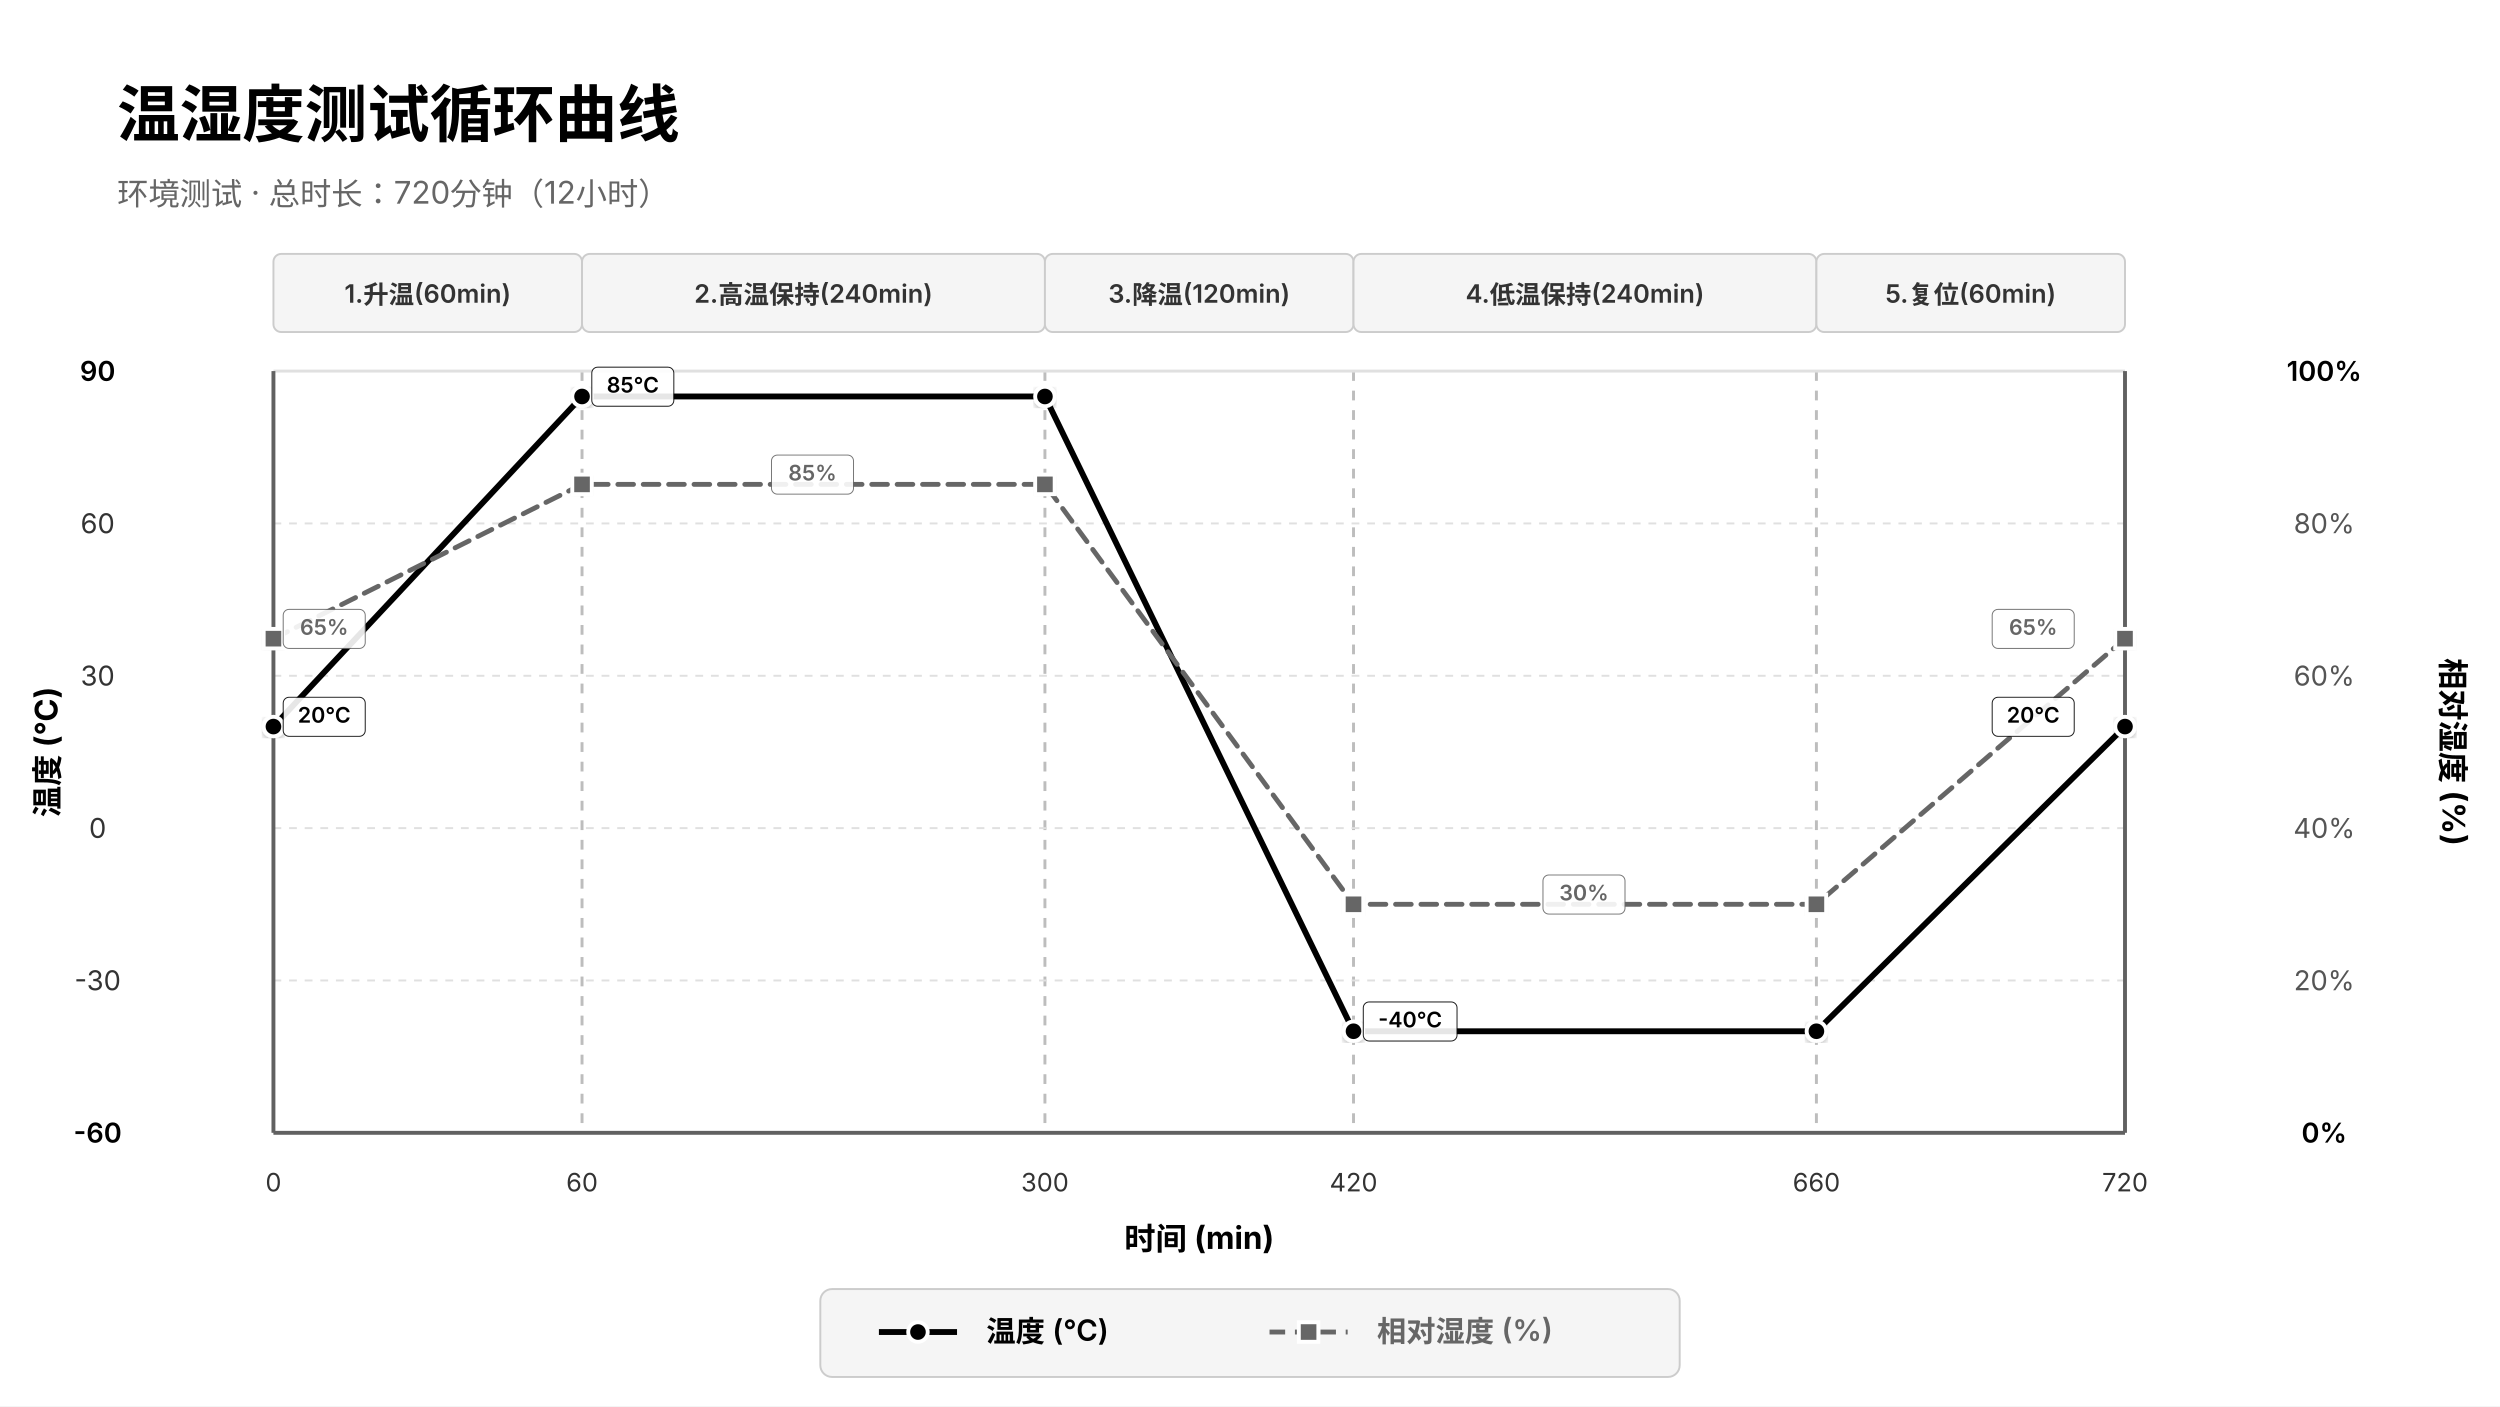
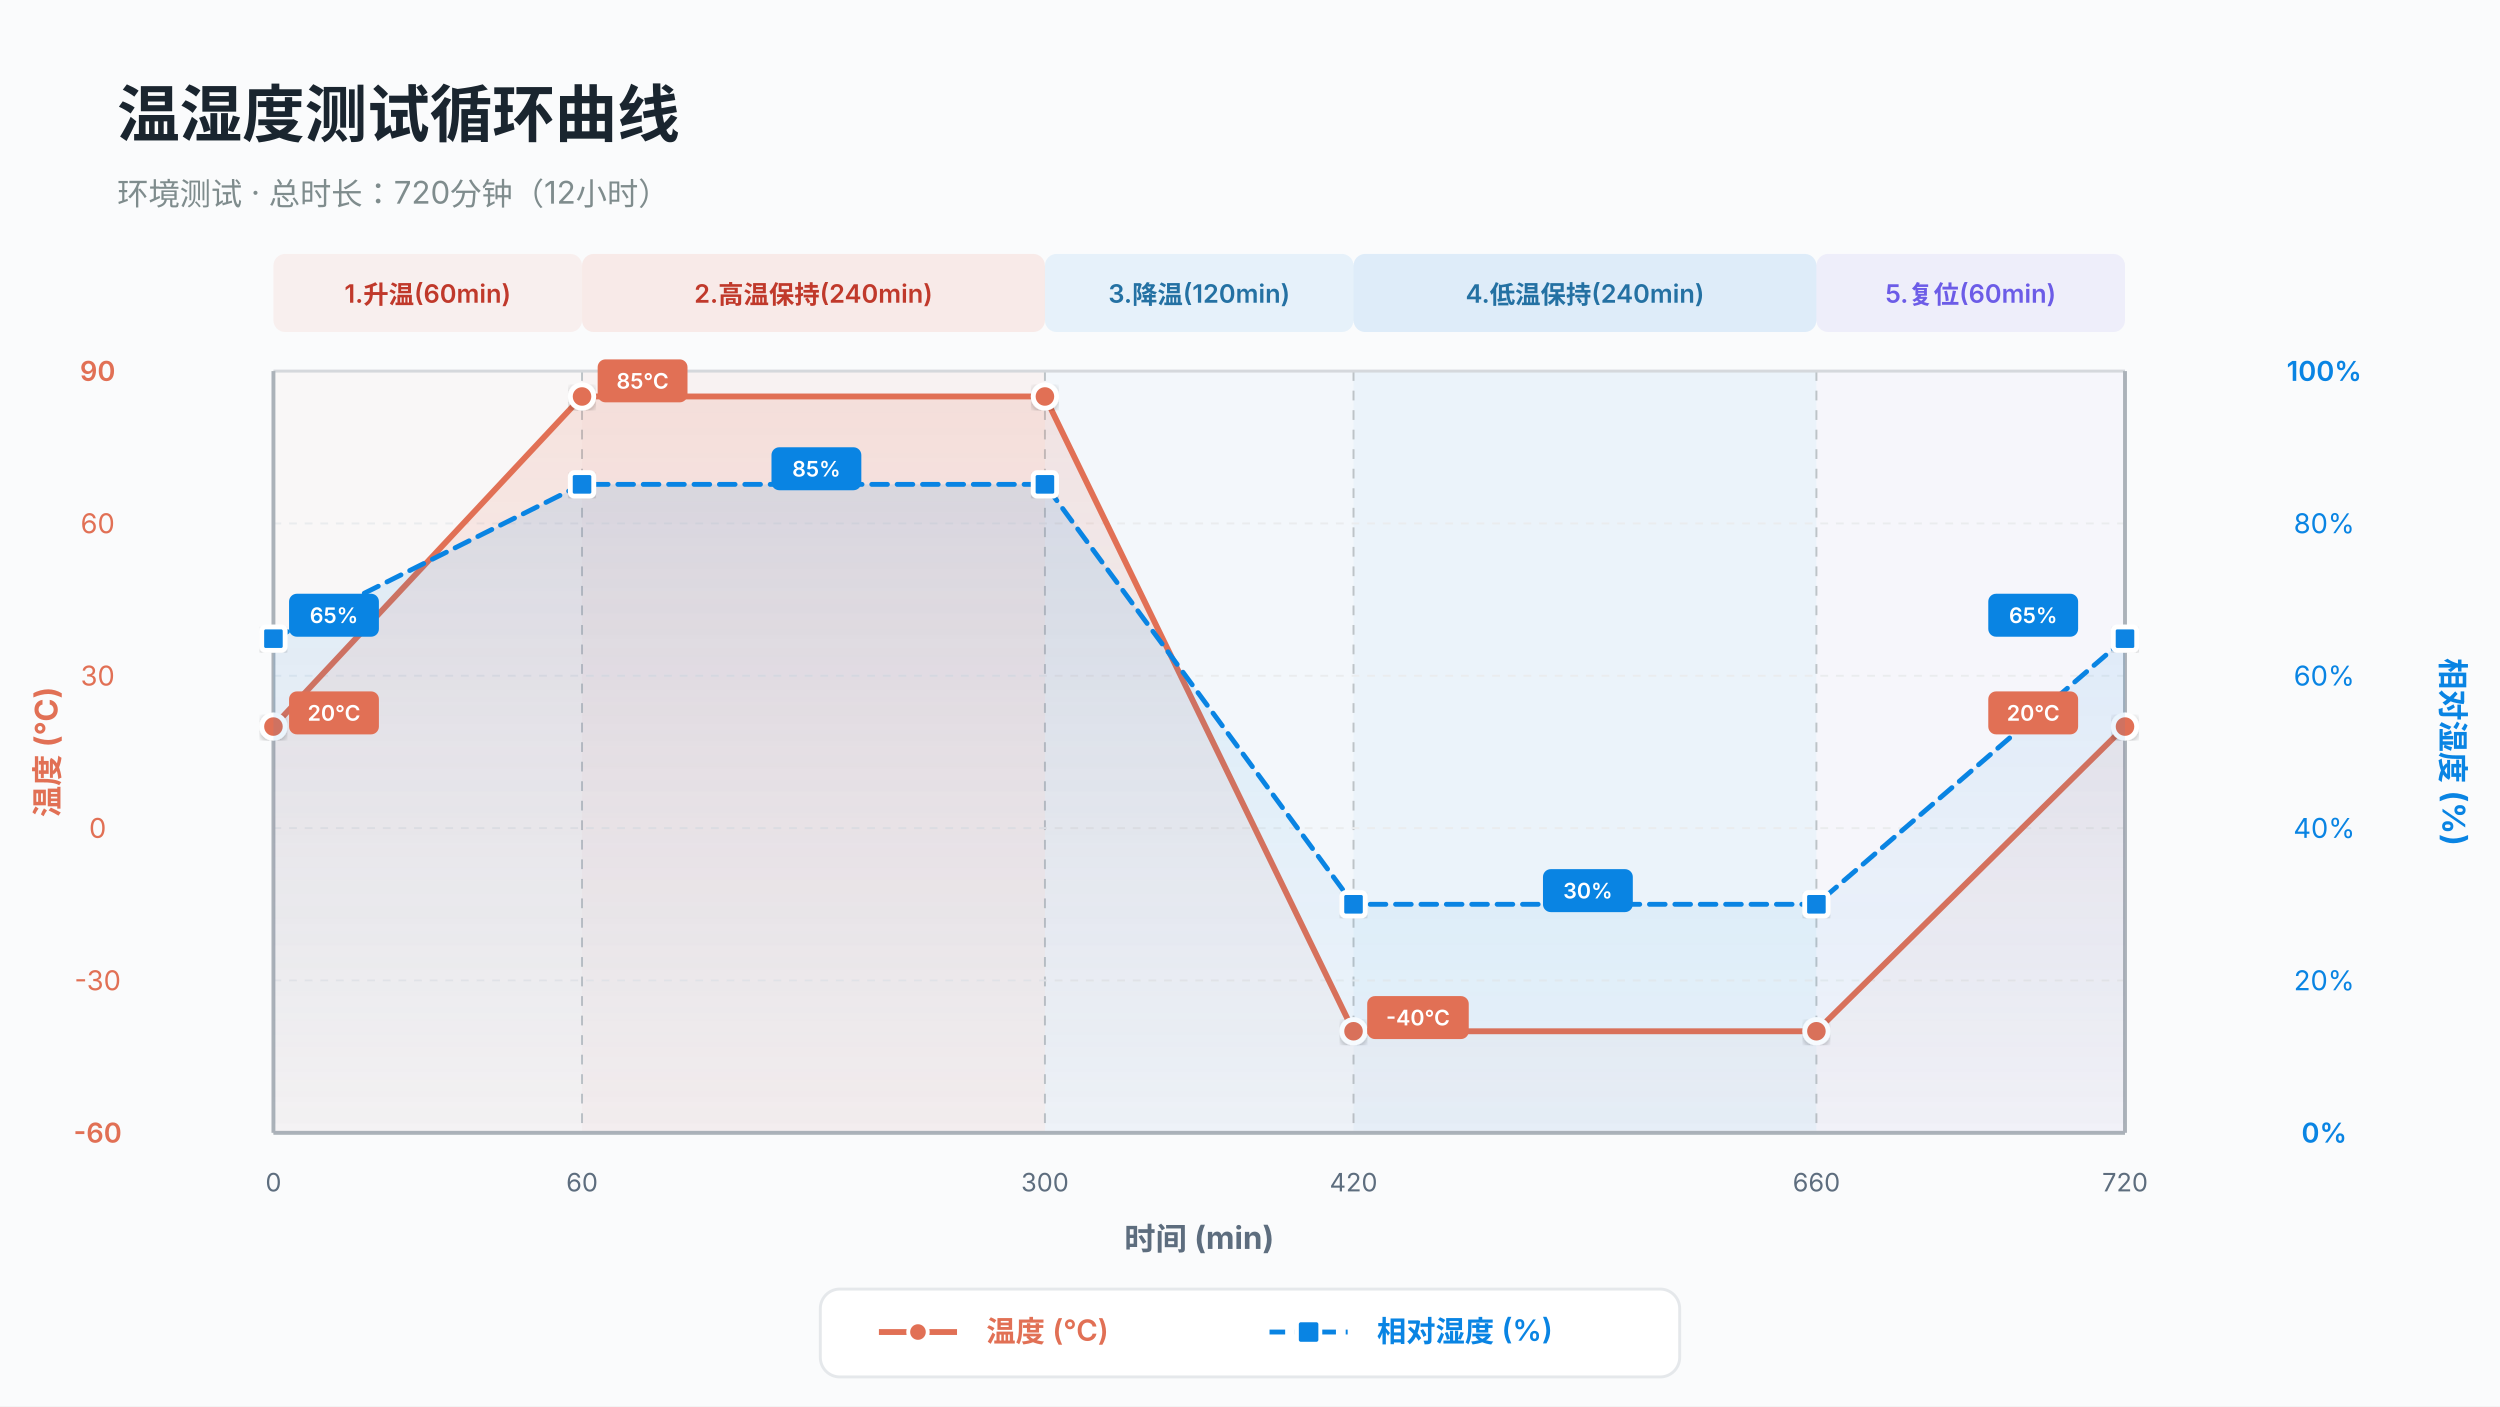
<svg xmlns="http://www.w3.org/2000/svg" viewBox="0 0 1280 720" width="1280" height="720">
  <defs>
    <filter id="dotShadow">
      <feGaussianBlur in="SourceAlpha" stdDeviation="2" />
      <feOffset dx="0" dy="1" />
      <feComponentTransfer>
        <feFuncA type="linear" slope="0.3" />
      </feComponentTransfer>
      <feMerge>
        <feMergeNode />
        <feMergeNode in="SourceGraphic" />
      </feMerge>
    </filter>
+     <linearGradient id="tempAreaGrad" x1="0%" y1="0%" x2="0%" y2="100%">
+       <stop offset="0%" style="stop-color:#E17055;stop-opacity:0.15" />
+       <stop offset="100%" style="stop-color:#E17055;stop-opacity:0.02" />
+     </linearGradient>
+     <linearGradient id="humidAreaGrad" x1="0%" y1="0%" x2="0%" y2="100%">
+       <stop offset="0%" style="stop-color:#0984E3;stop-opacity:0.12" />
+       <stop offset="100%" style="stop-color:#0984E3;stop-opacity:0.02" />
+     </linearGradient>
  </defs>
-   <rect width="1280" height="720" fill="#FFFFFF" />
-   <text x="60" y="70" font-family="-apple-system, BlinkMacSystemFont, 'Segoe UI', sans-serif" font-size="32" font-weight="bold" fill="#000000">
+   <rect width="1280" height="720" fill="#FAFBFC" />
+   <text x="60" y="70" font-family="-apple-system, BlinkMacSystemFont, 'Segoe UI', sans-serif" font-size="32" font-weight="bold" fill="#1A252F">
    <tspan>温湿度测试循环曲线</tspan>
  </text>
-   <text x="60" y="105" font-family="-apple-system, BlinkMacSystemFont, 'Segoe UI', sans-serif" font-size="16" fill="#666666">
+   <text x="60" y="105" font-family="-apple-system, BlinkMacSystemFont, 'Segoe UI', sans-serif" font-size="16" fill="#7F8C8D">
    <tspan>环境测试 · 总时长：720分钟（12小时）</tspan>
  </text>
-   <rect x="140" y="130" width="158" height="40" fill="#F5F5F5" stroke="#CCCCCC" stroke-width="1" rx="4" />
-   <rect x="298" y="130" width="237" height="40" fill="#F5F5F5" stroke="#CCCCCC" stroke-width="1" rx="4" />
-   <rect x="535" y="130" width="158" height="40" fill="#F5F5F5" stroke="#CCCCCC" stroke-width="1" rx="4" />
-   <rect x="693" y="130" width="237" height="40" fill="#F5F5F5" stroke="#CCCCCC" stroke-width="1" rx="4" />
-   <rect x="930" y="130" width="158" height="40" fill="#F5F5F5" stroke="#CCCCCC" stroke-width="1" rx="4" />
-   <text x="219" y="155" font-family="-apple-system, BlinkMacSystemFont, 'Segoe UI', sans-serif" font-size="13" font-weight="600" fill="#333333" text-anchor="middle">
+   <rect x="140" y="130" width="158" height="40" fill="#E17055" fill-opacity="0.08" rx="6" />
+   <rect x="298" y="130" width="237" height="40" fill="#E17055" fill-opacity="0.12" rx="6" />
+   <rect x="535" y="130" width="158" height="40" fill="#0984E3" fill-opacity="0.08" rx="6" />
+   <rect x="693" y="130" width="237" height="40" fill="#0984E3" fill-opacity="0.12" rx="6" />
+   <rect x="930" y="130" width="158" height="40" fill="#6C5CE7" fill-opacity="0.08" rx="6" />
+   <text x="219" y="155" font-family="-apple-system, BlinkMacSystemFont, 'Segoe UI', sans-serif" font-size="13" font-weight="600" fill="#C0392B" text-anchor="middle">
    <tspan>1.升温(60min)</tspan>
  </text>
-   <text x="416.5" y="155" font-family="-apple-system, BlinkMacSystemFont, 'Segoe UI', sans-serif" font-size="13" font-weight="600" fill="#333333" text-anchor="middle">
+   <text x="416.5" y="155" font-family="-apple-system, BlinkMacSystemFont, 'Segoe UI', sans-serif" font-size="13" font-weight="600" fill="#C0392B" text-anchor="middle">
    <tspan>2.高温保持(240min)</tspan>
  </text>
-   <text x="614" y="155" font-family="-apple-system, BlinkMacSystemFont, 'Segoe UI', sans-serif" font-size="13" font-weight="600" fill="#333333" text-anchor="middle">
+   <text x="614" y="155" font-family="-apple-system, BlinkMacSystemFont, 'Segoe UI', sans-serif" font-size="13" font-weight="600" fill="#2471A3" text-anchor="middle">
    <tspan>3.降温(120min)</tspan>
  </text>
-   <text x="811.5" y="155" font-family="-apple-system, BlinkMacSystemFont, 'Segoe UI', sans-serif" font-size="13" font-weight="600" fill="#333333" text-anchor="middle">
+   <text x="811.5" y="155" font-family="-apple-system, BlinkMacSystemFont, 'Segoe UI', sans-serif" font-size="13" font-weight="600" fill="#2471A3" text-anchor="middle">
    <tspan>4.低温保持(240min)</tspan>
  </text>
-   <text x="1009" y="155" font-family="-apple-system, BlinkMacSystemFont, 'Segoe UI', sans-serif" font-size="13" font-weight="600" fill="#333333" text-anchor="middle">
+   <text x="1009" y="155" font-family="-apple-system, BlinkMacSystemFont, 'Segoe UI', sans-serif" font-size="13" font-weight="600" fill="#6C5CE7" text-anchor="middle">
    <tspan>5.复位(60min)</tspan>
  </text>
  <g id="chartArea">
-     <line x1="298" y1="190" x2="298" y2="580" stroke="#BDBDBD" stroke-width="1.5" stroke-dasharray="5,5" />
-     <line x1="535" y1="190" x2="535" y2="580" stroke="#BDBDBD" stroke-width="1.5" stroke-dasharray="5,5" />
-     <line x1="693" y1="190" x2="693" y2="580" stroke="#BDBDBD" stroke-width="1.5" stroke-dasharray="5,5" />
-     <line x1="930" y1="190" x2="930" y2="580" stroke="#BDBDBD" stroke-width="1.5" stroke-dasharray="5,5" />
-     <line x1="140" y1="580" x2="1088" y2="580" stroke="#E0E0E0" stroke-width="1.5" />
-     <line x1="140" y1="502" x2="1088" y2="502" stroke="#E0E0E0" stroke-width="1" stroke-dasharray="4,4" />
-     <line x1="140" y1="424" x2="1088" y2="424" stroke="#E0E0E0" stroke-width="1" stroke-dasharray="4,4" />
-     <line x1="140" y1="346" x2="1088" y2="346" stroke="#E0E0E0" stroke-width="1" stroke-dasharray="4,4" />
-     <line x1="140" y1="268" x2="1088" y2="268" stroke="#E0E0E0" stroke-width="1" stroke-dasharray="4,4" />
-     <line x1="140" y1="190" x2="1088" y2="190" stroke="#E0E0E0" stroke-width="1.5" />
-     <text x="50" y="585" font-family="-apple-system, BlinkMacSystemFont, 'Segoe UI', sans-serif" font-size="14" font-weight="600" fill="#000000" text-anchor="middle">
+     <rect x="140" y="190" width="158" height="390" fill="#E17055" fill-opacity="0.03" />
+     <rect x="298" y="190" width="237" height="390" fill="#E17055" fill-opacity="0.06" />
+     <rect x="535" y="190" width="158" height="390" fill="#0984E3" fill-opacity="0.03" />
+     <rect x="693" y="190" width="237" height="390" fill="#0984E3" fill-opacity="0.06" />
+     <rect x="930" y="190" width="158" height="390" fill="#6C5CE7" fill-opacity="0.03" />
+     <line x1="298" y1="190" x2="298" y2="580" stroke="#BDC3C7" stroke-width="1" stroke-dasharray="5,5" />
+     <line x1="535" y1="190" x2="535" y2="580" stroke="#BDC3C7" stroke-width="1" stroke-dasharray="5,5" />
+     <line x1="693" y1="190" x2="693" y2="580" stroke="#BDC3C7" stroke-width="1" stroke-dasharray="5,5" />
+     <line x1="930" y1="190" x2="930" y2="580" stroke="#BDC3C7" stroke-width="1" stroke-dasharray="5,5" />
+     <line x1="140" y1="580" x2="1088" y2="580" stroke="#D5D8DC" stroke-width="1.5" />
+     <line x1="140" y1="502" x2="1088" y2="502" stroke="#EAECEE" stroke-width="1" stroke-dasharray="4,4" />
+     <line x1="140" y1="424" x2="1088" y2="424" stroke="#EAECEE" stroke-width="1" stroke-dasharray="4,4" />
+     <line x1="140" y1="346" x2="1088" y2="346" stroke="#EAECEE" stroke-width="1" stroke-dasharray="4,4" />
+     <line x1="140" y1="268" x2="1088" y2="268" stroke="#EAECEE" stroke-width="1" stroke-dasharray="4,4" />
+     <line x1="140" y1="190" x2="1088" y2="190" stroke="#D5D8DC" stroke-width="1.5" />
+     <text x="50" y="585" font-family="-apple-system, BlinkMacSystemFont, 'Segoe UI', sans-serif" font-size="14" font-weight="600" fill="#E17055" text-anchor="middle">
      <tspan>-60</tspan>
    </text>
-     <text x="50" y="507" font-family="-apple-system, BlinkMacSystemFont, 'Segoe UI', sans-serif" font-size="14" fill="#333333" text-anchor="middle">
+     <text x="50" y="507" font-family="-apple-system, BlinkMacSystemFont, 'Segoe UI', sans-serif" font-size="14" fill="#E17055" text-anchor="middle">
      <tspan>-30</tspan>
    </text>
-     <text x="50" y="429" font-family="-apple-system, BlinkMacSystemFont, 'Segoe UI', sans-serif" font-size="14" fill="#333333" text-anchor="middle">
+     <text x="50" y="429" font-family="-apple-system, BlinkMacSystemFont, 'Segoe UI', sans-serif" font-size="14" fill="#E17055" text-anchor="middle">
      <tspan>0</tspan>
    </text>
-     <text x="50" y="351" font-family="-apple-system, BlinkMacSystemFont, 'Segoe UI', sans-serif" font-size="14" fill="#333333" text-anchor="middle">
+     <text x="50" y="351" font-family="-apple-system, BlinkMacSystemFont, 'Segoe UI', sans-serif" font-size="14" fill="#E17055" text-anchor="middle">
      <tspan>30</tspan>
    </text>
-     <text x="50" y="273" font-family="-apple-system, BlinkMacSystemFont, 'Segoe UI', sans-serif" font-size="14" fill="#333333" text-anchor="middle">
+     <text x="50" y="273" font-family="-apple-system, BlinkMacSystemFont, 'Segoe UI', sans-serif" font-size="14" fill="#E17055" text-anchor="middle">
      <tspan>60</tspan>
    </text>
-     <text x="50" y="195" font-family="-apple-system, BlinkMacSystemFont, 'Segoe UI', sans-serif" font-size="14" font-weight="600" fill="#000000" text-anchor="middle">
+     <text x="50" y="195" font-family="-apple-system, BlinkMacSystemFont, 'Segoe UI', sans-serif" font-size="14" font-weight="600" fill="#E17055" text-anchor="middle">
      <tspan>90</tspan>
    </text>
-     <text x="30" y="385" font-family="-apple-system, BlinkMacSystemFont, 'Segoe UI', sans-serif" font-size="16" font-weight="bold" fill="#000000" text-anchor="middle" transform="rotate(-90, 30, 385)">
+     <text x="30" y="385" font-family="-apple-system, BlinkMacSystemFont, 'Segoe UI', sans-serif" font-size="16" font-weight="bold" fill="#E17055" text-anchor="middle" transform="rotate(-90, 30, 385)">
      <tspan>温度 (℃)</tspan>
    </text>
-     <text x="1190" y="585" font-family="-apple-system, BlinkMacSystemFont, 'Segoe UI', sans-serif" font-size="14" font-weight="600" fill="#000000" text-anchor="middle">
+     <text x="1190" y="585" font-family="-apple-system, BlinkMacSystemFont, 'Segoe UI', sans-serif" font-size="14" font-weight="600" fill="#0984E3" text-anchor="middle">
      <tspan>0%</tspan>
    </text>
-     <text x="1190" y="507" font-family="-apple-system, BlinkMacSystemFont, 'Segoe UI', sans-serif" font-size="14" fill="#555555" text-anchor="middle">
+     <text x="1190" y="507" font-family="-apple-system, BlinkMacSystemFont, 'Segoe UI', sans-serif" font-size="14" fill="#0984E3" text-anchor="middle">
      <tspan>20%</tspan>
    </text>
-     <text x="1190" y="429" font-family="-apple-system, BlinkMacSystemFont, 'Segoe UI', sans-serif" font-size="14" fill="#555555" text-anchor="middle">
+     <text x="1190" y="429" font-family="-apple-system, BlinkMacSystemFont, 'Segoe UI', sans-serif" font-size="14" fill="#0984E3" text-anchor="middle">
      <tspan>40%</tspan>
    </text>
-     <text x="1190" y="351" font-family="-apple-system, BlinkMacSystemFont, 'Segoe UI', sans-serif" font-size="14" fill="#555555" text-anchor="middle">
+     <text x="1190" y="351" font-family="-apple-system, BlinkMacSystemFont, 'Segoe UI', sans-serif" font-size="14" fill="#0984E3" text-anchor="middle">
      <tspan>60%</tspan>
    </text>
-     <text x="1190" y="273" font-family="-apple-system, BlinkMacSystemFont, 'Segoe UI', sans-serif" font-size="14" fill="#555555" text-anchor="middle">
+     <text x="1190" y="273" font-family="-apple-system, BlinkMacSystemFont, 'Segoe UI', sans-serif" font-size="14" fill="#0984E3" text-anchor="middle">
      <tspan>80%</tspan>
    </text>
-     <text x="1190" y="195" font-family="-apple-system, BlinkMacSystemFont, 'Segoe UI', sans-serif" font-size="14" font-weight="600" fill="#000000" text-anchor="middle">
+     <text x="1190" y="195" font-family="-apple-system, BlinkMacSystemFont, 'Segoe UI', sans-serif" font-size="14" font-weight="600" fill="#0984E3" text-anchor="middle">
      <tspan>100%</tspan>
    </text>
-     <text x="1250" y="385" font-family="-apple-system, BlinkMacSystemFont, 'Segoe UI', sans-serif" font-size="16" font-weight="bold" fill="#000000" text-anchor="middle" transform="rotate(90, 1250, 385)">
+     <text x="1250" y="385" font-family="-apple-system, BlinkMacSystemFont, 'Segoe UI', sans-serif" font-size="16" font-weight="bold" fill="#0984E3" text-anchor="middle" transform="rotate(90, 1250, 385)">
      <tspan>相对湿度 (%)</tspan>
    </text>
-     <line x1="140" y1="190" x2="140" y2="580" stroke="#616161" stroke-width="2" />
-     <line x1="140" y1="580" x2="1088" y2="580" stroke="#616161" stroke-width="2" />
-     <line x1="1088" y1="190" x2="1088" y2="580" stroke="#616161" stroke-width="2" />
-     <text x="140" y="610" font-family="-apple-system, BlinkMacSystemFont, 'Segoe UI', sans-serif" font-size="13" fill="#333333" text-anchor="middle">
+     <line x1="140" y1="190" x2="140" y2="580" stroke="#ABB2B9" stroke-width="2" />
+     <line x1="140" y1="580" x2="1088" y2="580" stroke="#ABB2B9" stroke-width="2" />
+     <line x1="1088" y1="190" x2="1088" y2="580" stroke="#ABB2B9" stroke-width="2" />
+     <text x="140" y="610" font-family="-apple-system, BlinkMacSystemFont, 'Segoe UI', sans-serif" font-size="13" fill="#5D6D7E" text-anchor="middle">
      <tspan>0</tspan>
    </text>
-     <text x="298" y="610" font-family="-apple-system, BlinkMacSystemFont, 'Segoe UI', sans-serif" font-size="13" fill="#333333" text-anchor="middle">
+     <text x="298" y="610" font-family="-apple-system, BlinkMacSystemFont, 'Segoe UI', sans-serif" font-size="13" fill="#5D6D7E" text-anchor="middle">
      <tspan>60</tspan>
    </text>
-     <text x="535" y="610" font-family="-apple-system, BlinkMacSystemFont, 'Segoe UI', sans-serif" font-size="13" fill="#333333" text-anchor="middle">
+     <text x="535" y="610" font-family="-apple-system, BlinkMacSystemFont, 'Segoe UI', sans-serif" font-size="13" fill="#5D6D7E" text-anchor="middle">
      <tspan>300</tspan>
    </text>
-     <text x="693" y="610" font-family="-apple-system, BlinkMacSystemFont, 'Segoe UI', sans-serif" font-size="13" fill="#333333" text-anchor="middle">
+     <text x="693" y="610" font-family="-apple-system, BlinkMacSystemFont, 'Segoe UI', sans-serif" font-size="13" fill="#5D6D7E" text-anchor="middle">
      <tspan>420</tspan>
    </text>
-     <text x="930" y="610" font-family="-apple-system, BlinkMacSystemFont, 'Segoe UI', sans-serif" font-size="13" fill="#333333" text-anchor="middle">
+     <text x="930" y="610" font-family="-apple-system, BlinkMacSystemFont, 'Segoe UI', sans-serif" font-size="13" fill="#5D6D7E" text-anchor="middle">
      <tspan>660</tspan>
    </text>
-     <text x="1088" y="610" font-family="-apple-system, BlinkMacSystemFont, 'Segoe UI', sans-serif" font-size="13" fill="#333333" text-anchor="middle">
+     <text x="1088" y="610" font-family="-apple-system, BlinkMacSystemFont, 'Segoe UI', sans-serif" font-size="13" fill="#5D6D7E" text-anchor="middle">
      <tspan>720</tspan>
    </text>
-     <text x="614" y="640" font-family="-apple-system, BlinkMacSystemFont, 'Segoe UI', sans-serif" font-size="16" font-weight="bold" fill="#000000" text-anchor="middle">
+     <text x="614" y="640" font-family="-apple-system, BlinkMacSystemFont, 'Segoe UI', sans-serif" font-size="16" font-weight="bold" fill="#5D6D7E" text-anchor="middle">
      <tspan>时间 (min)</tspan>
    </text>
-     <polyline points="140,372 298,203 535,203 693,528 930,528 1088,372" fill="none" stroke="#000000" stroke-width="3" stroke-linecap="round" stroke-linejoin="round" />
-     <circle cx="140" cy="372" r="5" fill="#000000" stroke="#FFFFFF" stroke-width="2" filter="url(#dotShadow)" />
-     <circle cx="298" cy="203" r="5" fill="#000000" stroke="#FFFFFF" stroke-width="2" filter="url(#dotShadow)" />
-     <circle cx="535" cy="203" r="5" fill="#000000" stroke="#FFFFFF" stroke-width="2" filter="url(#dotShadow)" />
-     <circle cx="693" cy="528" r="5" fill="#000000" stroke="#FFFFFF" stroke-width="2" filter="url(#dotShadow)" />
-     <circle cx="930" cy="528" r="5" fill="#000000" stroke="#FFFFFF" stroke-width="2" filter="url(#dotShadow)" />
-     <circle cx="1088" cy="372" r="5" fill="#000000" stroke="#FFFFFF" stroke-width="2" filter="url(#dotShadow)" />
-     <polyline points="140,327 298,248 535,248 693,463 930,463 1088,327" fill="none" stroke="#666666" stroke-width="2.5" stroke-linecap="round" stroke-linejoin="round" stroke-dasharray="8,5" />
-     <rect x="135" y="322" width="10" height="10" fill="#666666" stroke="#FFFFFF" stroke-width="2" filter="url(#dotShadow)" />
-     <rect x="293" y="243" width="10" height="10" fill="#666666" stroke="#FFFFFF" stroke-width="2" filter="url(#dotShadow)" />
-     <rect x="530" y="243" width="10" height="10" fill="#666666" stroke="#FFFFFF" stroke-width="2" filter="url(#dotShadow)" />
-     <rect x="688" y="458" width="10" height="10" fill="#666666" stroke="#FFFFFF" stroke-width="2" filter="url(#dotShadow)" />
-     <rect x="925" y="458" width="10" height="10" fill="#666666" stroke="#FFFFFF" stroke-width="2" filter="url(#dotShadow)" />
-     <rect x="1083" y="322" width="10" height="10" fill="#666666" stroke="#FFFFFF" stroke-width="2" filter="url(#dotShadow)" />
-     <rect x="145" y="357" width="42" height="20" fill="#FFFFFF" stroke="#000000" stroke-width="0.5" rx="3" opacity="0.9" />
-     <text x="166" y="370" font-family="-apple-system, BlinkMacSystemFont, 'Segoe UI', sans-serif" font-size="11" font-weight="600" fill="#000000" text-anchor="middle">
+     <polygon points="140,372 298,203 535,203 693,528 930,528 1088,372 1088,580 140,580" fill="url(#tempAreaGrad)" />
+     <polyline points="140,372 298,203 535,203 693,528 930,528 1088,372" fill="none" stroke="#E17055" stroke-width="3" stroke-linecap="round" stroke-linejoin="round" />
+     <circle cx="140" cy="372" r="6" fill="#E17055" stroke="#FFFFFF" stroke-width="2.5" filter="url(#dotShadow)" />
+     <circle cx="298" cy="203" r="6" fill="#E17055" stroke="#FFFFFF" stroke-width="2.5" filter="url(#dotShadow)" />
+     <circle cx="535" cy="203" r="6" fill="#E17055" stroke="#FFFFFF" stroke-width="2.5" filter="url(#dotShadow)" />
+     <circle cx="693" cy="528" r="6" fill="#E17055" stroke="#FFFFFF" stroke-width="2.5" filter="url(#dotShadow)" />
+     <circle cx="930" cy="528" r="6" fill="#E17055" stroke="#FFFFFF" stroke-width="2.5" filter="url(#dotShadow)" />
+     <circle cx="1088" cy="372" r="6" fill="#E17055" stroke="#FFFFFF" stroke-width="2.5" filter="url(#dotShadow)" />
+     <polygon points="140,327 298,248 535,248 693,463 930,463 1088,327 1088,580 140,580" fill="url(#humidAreaGrad)" />
+     <polyline points="140,327 298,248 535,248 693,463 930,463 1088,327" fill="none" stroke="#0984E3" stroke-width="2.5" stroke-linecap="round" stroke-linejoin="round" stroke-dasharray="8,5" />
+     <rect x="134" y="321" width="12" height="12" rx="2" fill="#0984E3" stroke="#FFFFFF" stroke-width="2.5" filter="url(#dotShadow)" />
+     <rect x="292" y="242" width="12" height="12" rx="2" fill="#0984E3" stroke="#FFFFFF" stroke-width="2.5" filter="url(#dotShadow)" />
+     <rect x="529" y="242" width="12" height="12" rx="2" fill="#0984E3" stroke="#FFFFFF" stroke-width="2.5" filter="url(#dotShadow)" />
+     <rect x="687" y="457" width="12" height="12" rx="2" fill="#0984E3" stroke="#FFFFFF" stroke-width="2.5" filter="url(#dotShadow)" />
+     <rect x="924" y="457" width="12" height="12" rx="2" fill="#0984E3" stroke="#FFFFFF" stroke-width="2.5" filter="url(#dotShadow)" />
+     <rect x="1082" y="321" width="12" height="12" rx="2" fill="#0984E3" stroke="#FFFFFF" stroke-width="2.5" filter="url(#dotShadow)" />
+     <rect x="148" y="354" width="46" height="22" fill="#E17055" rx="4" />
+     <text x="171" y="369" font-family="-apple-system, BlinkMacSystemFont, 'Segoe UI', sans-serif" font-size="11" font-weight="600" fill="#FFFFFF" text-anchor="middle">
      <tspan>20℃</tspan>
    </text>
-     <rect x="145" y="312" width="42" height="20" fill="#FFFFFF" stroke="#666666" stroke-width="0.5" rx="3" opacity="0.9" />
-     <text x="166" y="325" font-family="-apple-system, BlinkMacSystemFont, 'Segoe UI', sans-serif" font-size="11" font-weight="600" fill="#666666" text-anchor="middle">
+     <rect x="148" y="304" width="46" height="22" fill="#0984E3" rx="4" />
+     <text x="171" y="319" font-family="-apple-system, BlinkMacSystemFont, 'Segoe UI', sans-serif" font-size="11" font-weight="600" fill="#FFFFFF" text-anchor="middle">
      <tspan>65%</tspan>
    </text>
-     <rect x="303" y="188" width="42" height="20" fill="#FFFFFF" stroke="#000000" stroke-width="0.5" rx="3" opacity="0.9" />
-     <text x="324" y="201" font-family="-apple-system, BlinkMacSystemFont, 'Segoe UI', sans-serif" font-size="11" font-weight="600" fill="#000000" text-anchor="middle">
+     <rect x="306" y="184" width="46" height="22" fill="#E17055" rx="4" />
+     <text x="329" y="199" font-family="-apple-system, BlinkMacSystemFont, 'Segoe UI', sans-serif" font-size="11" font-weight="600" fill="#FFFFFF" text-anchor="middle">
      <tspan>85℃</tspan>
    </text>
-     <rect x="395" y="233" width="42" height="20" fill="#FFFFFF" stroke="#666666" stroke-width="0.5" rx="3" opacity="0.9" />
-     <text x="416" y="246" font-family="-apple-system, BlinkMacSystemFont, 'Segoe UI', sans-serif" font-size="11" font-weight="600" fill="#666666" text-anchor="middle">
+     <rect x="395" y="229" width="46" height="22" fill="#0984E3" rx="4" />
+     <text x="418" y="244" font-family="-apple-system, BlinkMacSystemFont, 'Segoe UI', sans-serif" font-size="11" font-weight="600" fill="#FFFFFF" text-anchor="middle">
      <tspan>85%</tspan>
    </text>
-     <rect x="698" y="513" width="48" height="20" fill="#FFFFFF" stroke="#000000" stroke-width="0.5" rx="3" opacity="0.9" />
-     <text x="722" y="526" font-family="-apple-system, BlinkMacSystemFont, 'Segoe UI', sans-serif" font-size="11" font-weight="600" fill="#000000" text-anchor="middle">
+     <rect x="700" y="510" width="52" height="22" fill="#E17055" rx="4" />
+     <text x="726" y="525" font-family="-apple-system, BlinkMacSystemFont, 'Segoe UI', sans-serif" font-size="11" font-weight="600" fill="#FFFFFF" text-anchor="middle">
      <tspan>-40℃</tspan>
    </text>
-     <rect x="790" y="448" width="42" height="20" fill="#FFFFFF" stroke="#666666" stroke-width="0.5" rx="3" opacity="0.9" />
-     <text x="811" y="461" font-family="-apple-system, BlinkMacSystemFont, 'Segoe UI', sans-serif" font-size="11" font-weight="600" fill="#666666" text-anchor="middle">
+     <rect x="790" y="445" width="46" height="22" fill="#0984E3" rx="4" />
+     <text x="813" y="460" font-family="-apple-system, BlinkMacSystemFont, 'Segoe UI', sans-serif" font-size="11" font-weight="600" fill="#FFFFFF" text-anchor="middle">
      <tspan>30%</tspan>
    </text>
-     <rect x="1020" y="357" width="42" height="20" fill="#FFFFFF" stroke="#000000" stroke-width="0.5" rx="3" opacity="0.9" />
-     <text x="1041" y="370" font-family="-apple-system, BlinkMacSystemFont, 'Segoe UI', sans-serif" font-size="11" font-weight="600" fill="#000000" text-anchor="middle">
+     <rect x="1018" y="354" width="46" height="22" fill="#E17055" rx="4" />
+     <text x="1041" y="369" font-family="-apple-system, BlinkMacSystemFont, 'Segoe UI', sans-serif" font-size="11" font-weight="600" fill="#FFFFFF" text-anchor="middle">
      <tspan>20℃</tspan>
    </text>
-     <rect x="1020" y="312" width="42" height="20" fill="#FFFFFF" stroke="#666666" stroke-width="0.5" rx="3" opacity="0.9" />
-     <text x="1041" y="325" font-family="-apple-system, BlinkMacSystemFont, 'Segoe UI', sans-serif" font-size="11" font-weight="600" fill="#666666" text-anchor="middle">
+     <rect x="1018" y="304" width="46" height="22" fill="#0984E3" rx="4" />
+     <text x="1041" y="319" font-family="-apple-system, BlinkMacSystemFont, 'Segoe UI', sans-serif" font-size="11" font-weight="600" fill="#FFFFFF" text-anchor="middle">
      <tspan>65%</tspan>
    </text>
  </g>
  <g id="legend">
-     <rect x="420" y="660" width="440" height="45" fill="#F5F5F5" stroke="#CCCCCC" stroke-width="1" rx="6" />
-     <line x1="450" y1="682" x2="490" y2="682" stroke="#000000" stroke-width="3" />
-     <circle cx="470" cy="682" r="5" fill="#000000" stroke="#FFFFFF" stroke-width="2" />
-     <text x="505" y="687" font-family="-apple-system, BlinkMacSystemFont, 'Segoe UI', sans-serif" font-size="15" font-weight="600" fill="#000000">
+     <rect x="420" y="660" width="440" height="45" fill="#FFFFFF" stroke="#E5E8EB" stroke-width="1.5" rx="10" />
+     <line x1="450" y1="682" x2="490" y2="682" stroke="#E17055" stroke-width="3" />
+     <circle cx="470" cy="682" r="5" fill="#E17055" stroke="#FFFFFF" stroke-width="2" />
+     <text x="505" y="687" font-family="-apple-system, BlinkMacSystemFont, 'Segoe UI', sans-serif" font-size="15" font-weight="600" fill="#E17055">
      <tspan>温度 (℃)</tspan>
    </text>
-     <line x1="650" y1="682" x2="690" y2="682" stroke="#666666" stroke-width="2.5" stroke-dasharray="8,5" />
-     <rect x="665" y="677" width="10" height="10" fill="#666666" stroke="#FFFFFF" stroke-width="2" />
-     <text x="705" y="687" font-family="-apple-system, BlinkMacSystemFont, 'Segoe UI', sans-serif" font-size="15" font-weight="600" fill="#666666">
+     <line x1="650" y1="682" x2="690" y2="682" stroke="#0984E3" stroke-width="2.5" stroke-dasharray="8,5" />
+     <rect x="664" y="676" width="12" height="12" rx="2" fill="#0984E3" stroke="#FFFFFF" stroke-width="2" />
+     <text x="705" y="687" font-family="-apple-system, BlinkMacSystemFont, 'Segoe UI', sans-serif" font-size="15" font-weight="600" fill="#0984E3">
      <tspan>相对湿度 (%)</tspan>
    </text>
  </g>
</svg>
